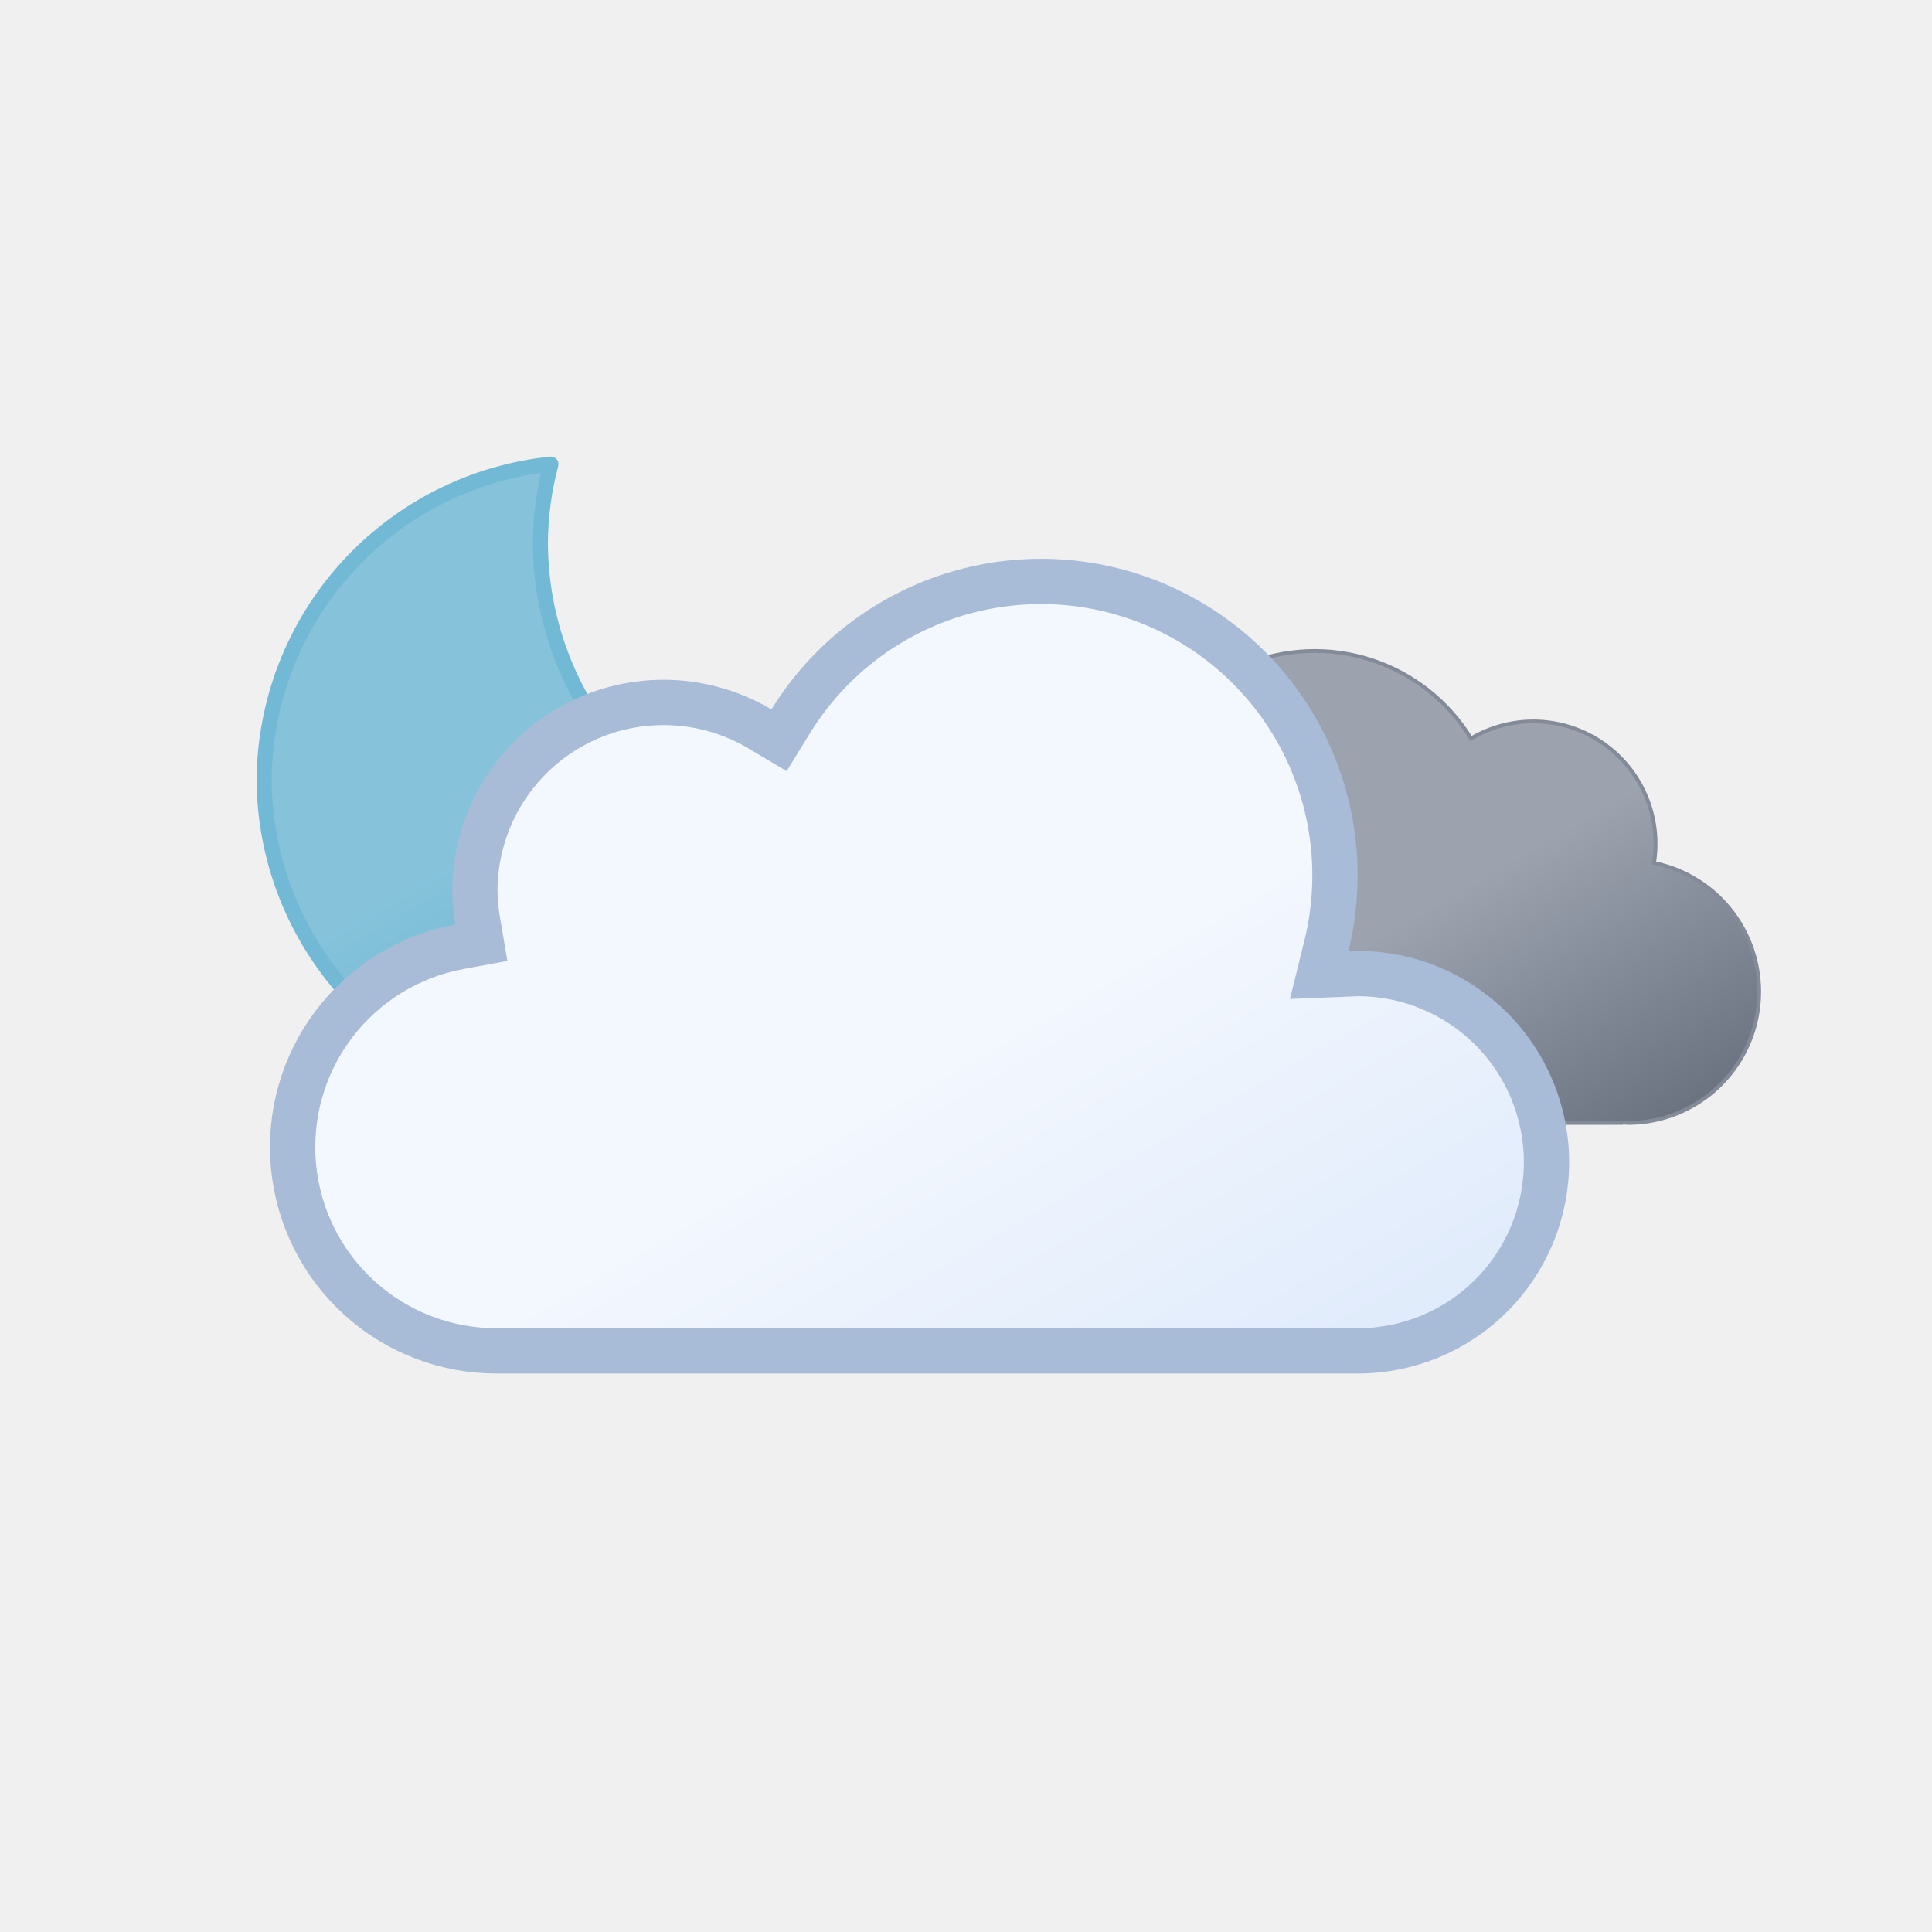
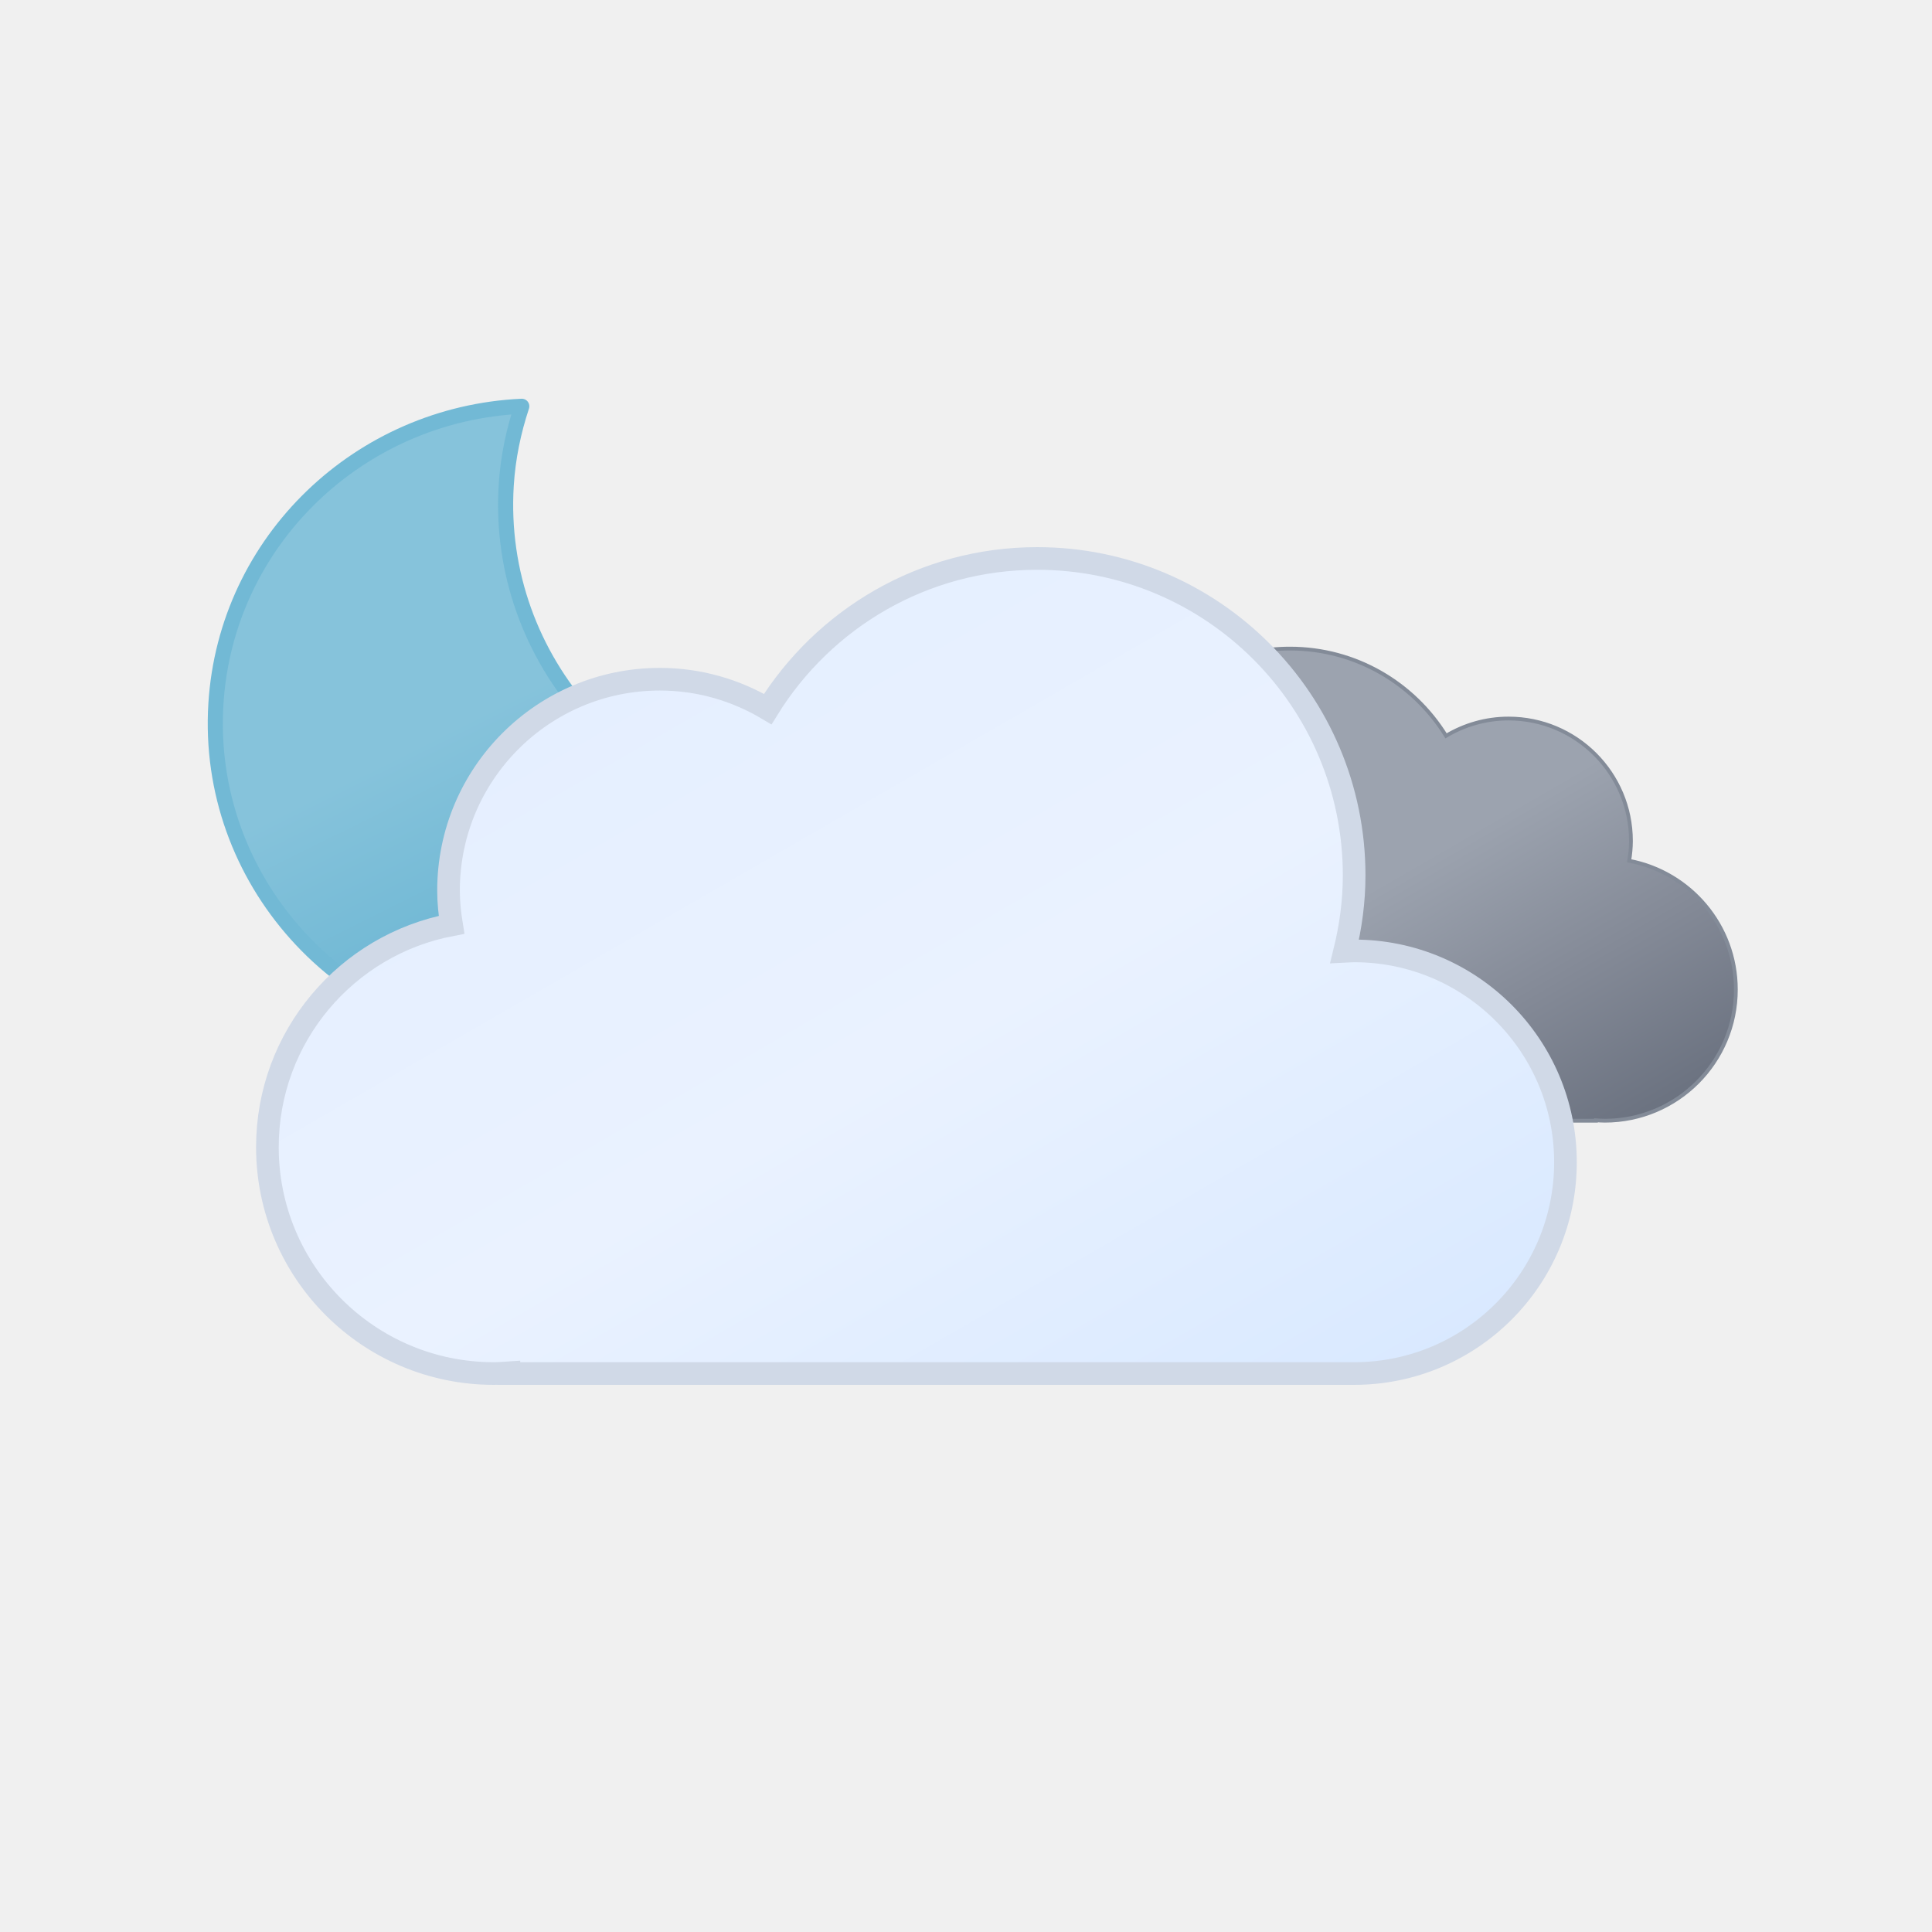
<svg xmlns="http://www.w3.org/2000/svg" width="512" height="512" viewBox="0 0 512 512" fill="none">
-   <g clip-path="url(#clip0_166_6019)">
-     <g clip-path="url(#clip1_166_6019)">
-       <path d="M228.6 228.4C217.455 228.479 206.405 226.361 196.079 222.166C185.754 217.971 176.357 211.782 168.426 203.952C160.494 196.123 154.184 186.807 149.855 176.537C145.527 166.267 143.265 155.245 143.2 144.1C143.227 136.976 144.168 129.885 146 123C125.248 125.142 106.016 134.869 91.991 150.314C77.967 165.76 70.136 185.838 70 206.7C70.065 217.845 72.327 228.867 76.656 239.137C80.984 249.407 87.294 258.723 95.226 266.552C103.157 274.382 112.554 280.571 122.879 284.766C133.205 288.961 144.255 291.079 155.4 291C174.201 291.07 192.497 284.919 207.437 273.505C222.378 262.092 233.123 246.058 238 227.9C234.878 228.234 231.74 228.401 228.6 228.4Z" fill="url(#paint0_linear_166_6019)" stroke="#72B9D5" stroke-width="4" stroke-linecap="round" stroke-linejoin="round" />
-     </g>
-     <g clip-path="url(#clip2_166_6019)">
-       <g clip-path="url(#clip3_166_6019)">
-         <path d="M267.34 265.2C267.34 273.793 270.754 282.034 276.83 288.11C282.906 294.187 291.147 297.6 299.74 297.6H429.54V297.5L431.84 297.6C440.429 297.494 448.674 294.215 454.991 288.394C461.307 282.574 465.248 274.623 466.055 266.071C466.861 257.52 464.477 248.973 459.361 242.073C454.244 235.174 446.757 230.411 438.34 228.7C439.313 222.623 438.534 216.395 436.096 210.745C433.658 205.094 429.662 200.254 424.574 196.793C419.485 193.331 413.517 191.389 407.366 191.196C401.214 191.002 395.135 192.565 389.84 195.7C383.774 185.813 374.372 178.421 363.332 174.86C352.292 171.299 340.342 171.805 329.643 176.285C318.943 180.766 310.198 188.925 304.99 199.29C299.781 209.655 298.451 221.541 301.24 232.8H299.74C291.164 232.8 282.938 236.2 276.865 242.255C270.792 248.309 267.366 256.525 267.34 265.1V265.2Z" fill="url(#paint1_linear_166_6019)" stroke="#848B98" stroke-miterlimit="10" />
-       </g>
-       <path d="M357.58 258.095L359.957 258C373.175 258.031 385.846 263.296 395.195 272.645C404.572 282.022 409.84 294.739 409.84 308C409.84 321.261 404.572 333.979 395.195 343.356C385.819 352.732 373.101 358 359.84 358H135.84H131.84H131.825L131.811 358C118.319 358.067 105.292 353.08 95.292 344.023C85.293 334.965 79.047 322.493 77.782 309.061C76.518 295.629 80.328 282.21 88.462 271.446C96.595 260.682 108.464 253.352 121.731 250.9L127.547 249.825L126.555 243.994C126.104 241.346 125.865 238.667 125.84 235.982C125.869 227.175 128.224 218.532 132.666 210.927C137.113 203.313 143.496 197.01 151.166 192.658C158.836 188.306 167.52 186.061 176.338 186.149C185.156 186.236 193.794 188.655 201.376 193.159L206.453 196.175L209.55 191.146C219.289 175.325 234.362 163.505 252.049 157.82C269.736 152.134 288.872 152.957 306.006 160.14C323.14 167.323 337.142 180.393 345.487 196.992C353.832 213.59 355.97 232.625 351.515 250.661L349.6 258.415L357.58 258.095Z" fill="url(#paint2_linear_166_6019)" stroke="#A8BBD7" stroke-width="12" stroke-miterlimit="10" />
+   <g clip-path="url(#clip0_72008_14844)">
+     <mask id="mask0_72008_14844" style="mask-type:luminance" maskUnits="userSpaceOnUse" x="0" y="0" width="512" height="512">
+       <path d="M512 0H0V512H512V0Z" fill="white" />
+     </mask>
+     <g mask="url(#mask0_72008_14844)">
+       <path d="M214.186 217.979C167.106 215.06 131.276 175.037 134.157 128.587C134.609 121.288 136.087 114.31 138.278 107.667C95.324 109.626 59.902 143.21 57.215 186.534C54.335 232.984 90.165 273.006 137.245 275.926C176.926 278.387 211.838 253.66 223.585 218.028C220.485 218.17 217.355 218.176 214.186 217.979Z" fill="url(#paint0_linear_72008_14844)" />
+       <path d="M214.186 217.979C167.106 215.06 131.276 175.037 134.157 128.587C134.609 121.288 136.087 114.31 138.278 107.667C95.324 109.626 59.902 143.21 57.215 186.534C54.335 232.984 90.165 273.006 137.245 275.926C176.926 278.387 211.838 253.66 223.585 218.028C220.485 218.17 217.355 218.176 214.186 217.979Z" stroke="#72B9D5" stroke-width="4" stroke-linecap="round" stroke-linejoin="round" />
+       <path d="M260.762 264.562C260.762 282.477 275.285 297 293.2 297H422.95V296.883C423.719 296.934 424.485 297 425.267 297C444.461 297 460.021 281.439 460.021 262.245C460.021 245.27 447.845 231.159 431.754 228.118C432.035 226.402 432.218 224.653 432.218 222.857C432.218 204.942 417.695 190.419 399.78 190.419C393.72 190.419 388.069 192.111 383.216 195.004C374.641 181.146 359.349 171.884 341.856 171.884C314.984 171.884 293.2 193.668 293.2 220.54C293.2 224.566 293.743 228.457 294.665 232.199C294.176 232.177 293.695 232.125 293.2 232.125C275.285 232.125 260.762 246.647 260.762 264.562Z" fill="url(#paint1_linear_72008_14844)" />
+       <path d="M260.762 264.562C260.762 282.477 275.285 297 293.2 297H422.95V296.883C423.719 296.934 424.485 297 425.267 297C444.461 297 460.021 281.439 460.021 262.245C460.021 245.27 447.845 231.159 431.754 228.118C432.035 226.402 432.218 224.653 432.218 222.857C432.218 204.942 417.695 190.419 399.78 190.419C393.72 190.419 388.069 192.111 383.216 195.004C374.641 181.146 359.349 171.884 341.856 171.884C314.984 171.884 293.2 193.668 293.2 220.54C293.2 224.566 293.743 228.457 294.665 232.199C294.176 232.177 293.695 232.125 293.2 232.125C275.285 232.125 260.762 246.647 260.762 264.562Z" stroke="#838B98" stroke-miterlimit="10" />
+       <path d="M358.863 252C358.009 252 357.178 252.089 356.334 252.127C357.926 245.668 358.863 238.951 358.863 232C358.863 185.608 321.255 148 274.863 148C244.662 148 218.262 163.991 203.459 187.915C195.081 182.921 185.324 180 174.863 180C143.935 180 118.863 205.072 118.863 236C118.863 239.1 119.18 242.12 119.664 245.083C91.885 250.333 70.863 274.694 70.863 304C70.863 337.137 97.726 364 130.863 364C132.214 364 133.535 363.886 134.863 363.798V364H358.863C389.791 364 414.863 338.928 414.863 308C414.863 277.072 389.791 252 358.863 252Z" fill="url(#paint2_linear_72008_14844)" />
+       <path d="M358.863 252C358.009 252 357.178 252.089 356.334 252.127C357.926 245.668 358.863 238.951 358.863 232C358.863 185.608 321.255 148 274.863 148C244.662 148 218.262 163.991 203.459 187.915C195.081 182.921 185.324 180 174.863 180C143.935 180 118.863 205.072 118.863 236C118.863 239.1 119.18 242.12 119.664 245.083C91.885 250.333 70.863 274.694 70.863 304C70.863 337.137 97.726 364 130.863 364C132.214 364 133.535 363.886 134.863 363.798V364H358.863C389.791 364 414.863 338.928 414.863 308C414.863 277.072 389.791 252 358.863 252Z" stroke="#D0D9E7" stroke-width="6" stroke-miterlimit="10" />
    </g>
  </g>
  <defs>
-     <linearGradient id="paint0_linear_166_6019" x1="102.7" y1="139.6" x2="187.2" y2="286" gradientUnits="userSpaceOnUse">
+     <linearGradient id="paint0_linear_72008_14844" x1="93.347" y1="120.911" x2="168.662" y2="272.293" gradientUnits="userSpaceOnUse">
      <stop stop-color="#86C3DB" />
-       <stop offset="0.5" stop-color="#86C3DB" />
+       <stop offset="0.22" stop-color="#86C3DB" />
+       <stop offset="0.45" stop-color="#86C3DB" />
+       <stop offset="0.73" stop-color="#72B9D5" />
      <stop offset="1" stop-color="#5EAFCF" />
    </linearGradient>
-     <linearGradient id="paint1_linear_166_6019" x1="319.54" y1="181.6" x2="400.24" y2="321.3" gradientUnits="userSpaceOnUse">
+     <linearGradient id="paint1_linear_72008_14844" x1="312.95" y1="181" x2="393.574" y2="320.645" gradientUnits="userSpaceOnUse">
      <stop stop-color="#9CA3AF" />
-       <stop offset="0.5" stop-color="#9CA3AF" />
+       <stop offset="0.22" stop-color="#9CA3AF" />
+       <stop offset="0.45" stop-color="#9CA3AF" />
+       <stop offset="0.73" stop-color="#848A97" />
      <stop offset="1" stop-color="#6B7280" />
    </linearGradient>
-     <linearGradient id="paint2_linear_166_6019" x1="168.34" y1="175.7" x2="301.44" y2="406.4" gradientUnits="userSpaceOnUse">
-       <stop stop-color="#F3F7FE" />
-       <stop offset="0.5" stop-color="#F3F7FE" />
-       <stop offset="1" stop-color="#DEEAFB" />
+     <linearGradient id="paint2_linear_72008_14844" x1="166.863" y1="175" x2="300.049" y2="405.685" gradientUnits="userSpaceOnUse">
+       <stop stop-color="#E5EFFF" />
+       <stop offset="0.48" stop-color="#EAF2FF" />
+       <stop offset="1" stop-color="#D9E9FF" />
    </linearGradient>
-     <clipPath id="clip0_166_6019">
-       <rect width="398.8" height="246" fill="white" transform="translate(68 121)" />
-     </clipPath>
-     <clipPath id="clip1_166_6019">
-       <rect width="172" height="172" fill="white" transform="translate(68 121)" />
-     </clipPath>
-     <clipPath id="clip2_166_6019">
-       <rect width="398" height="222" fill="white" transform="translate(68.84 145)" />
-     </clipPath>
-     <clipPath id="clip3_166_6019">
-       <rect width="200.3" height="126.1" fill="white" transform="translate(266.84 172)" />
+     <clipPath id="clip0_72008_14844">
+       <rect width="512" height="512" fill="white" />
    </clipPath>
  </defs>
</svg>
